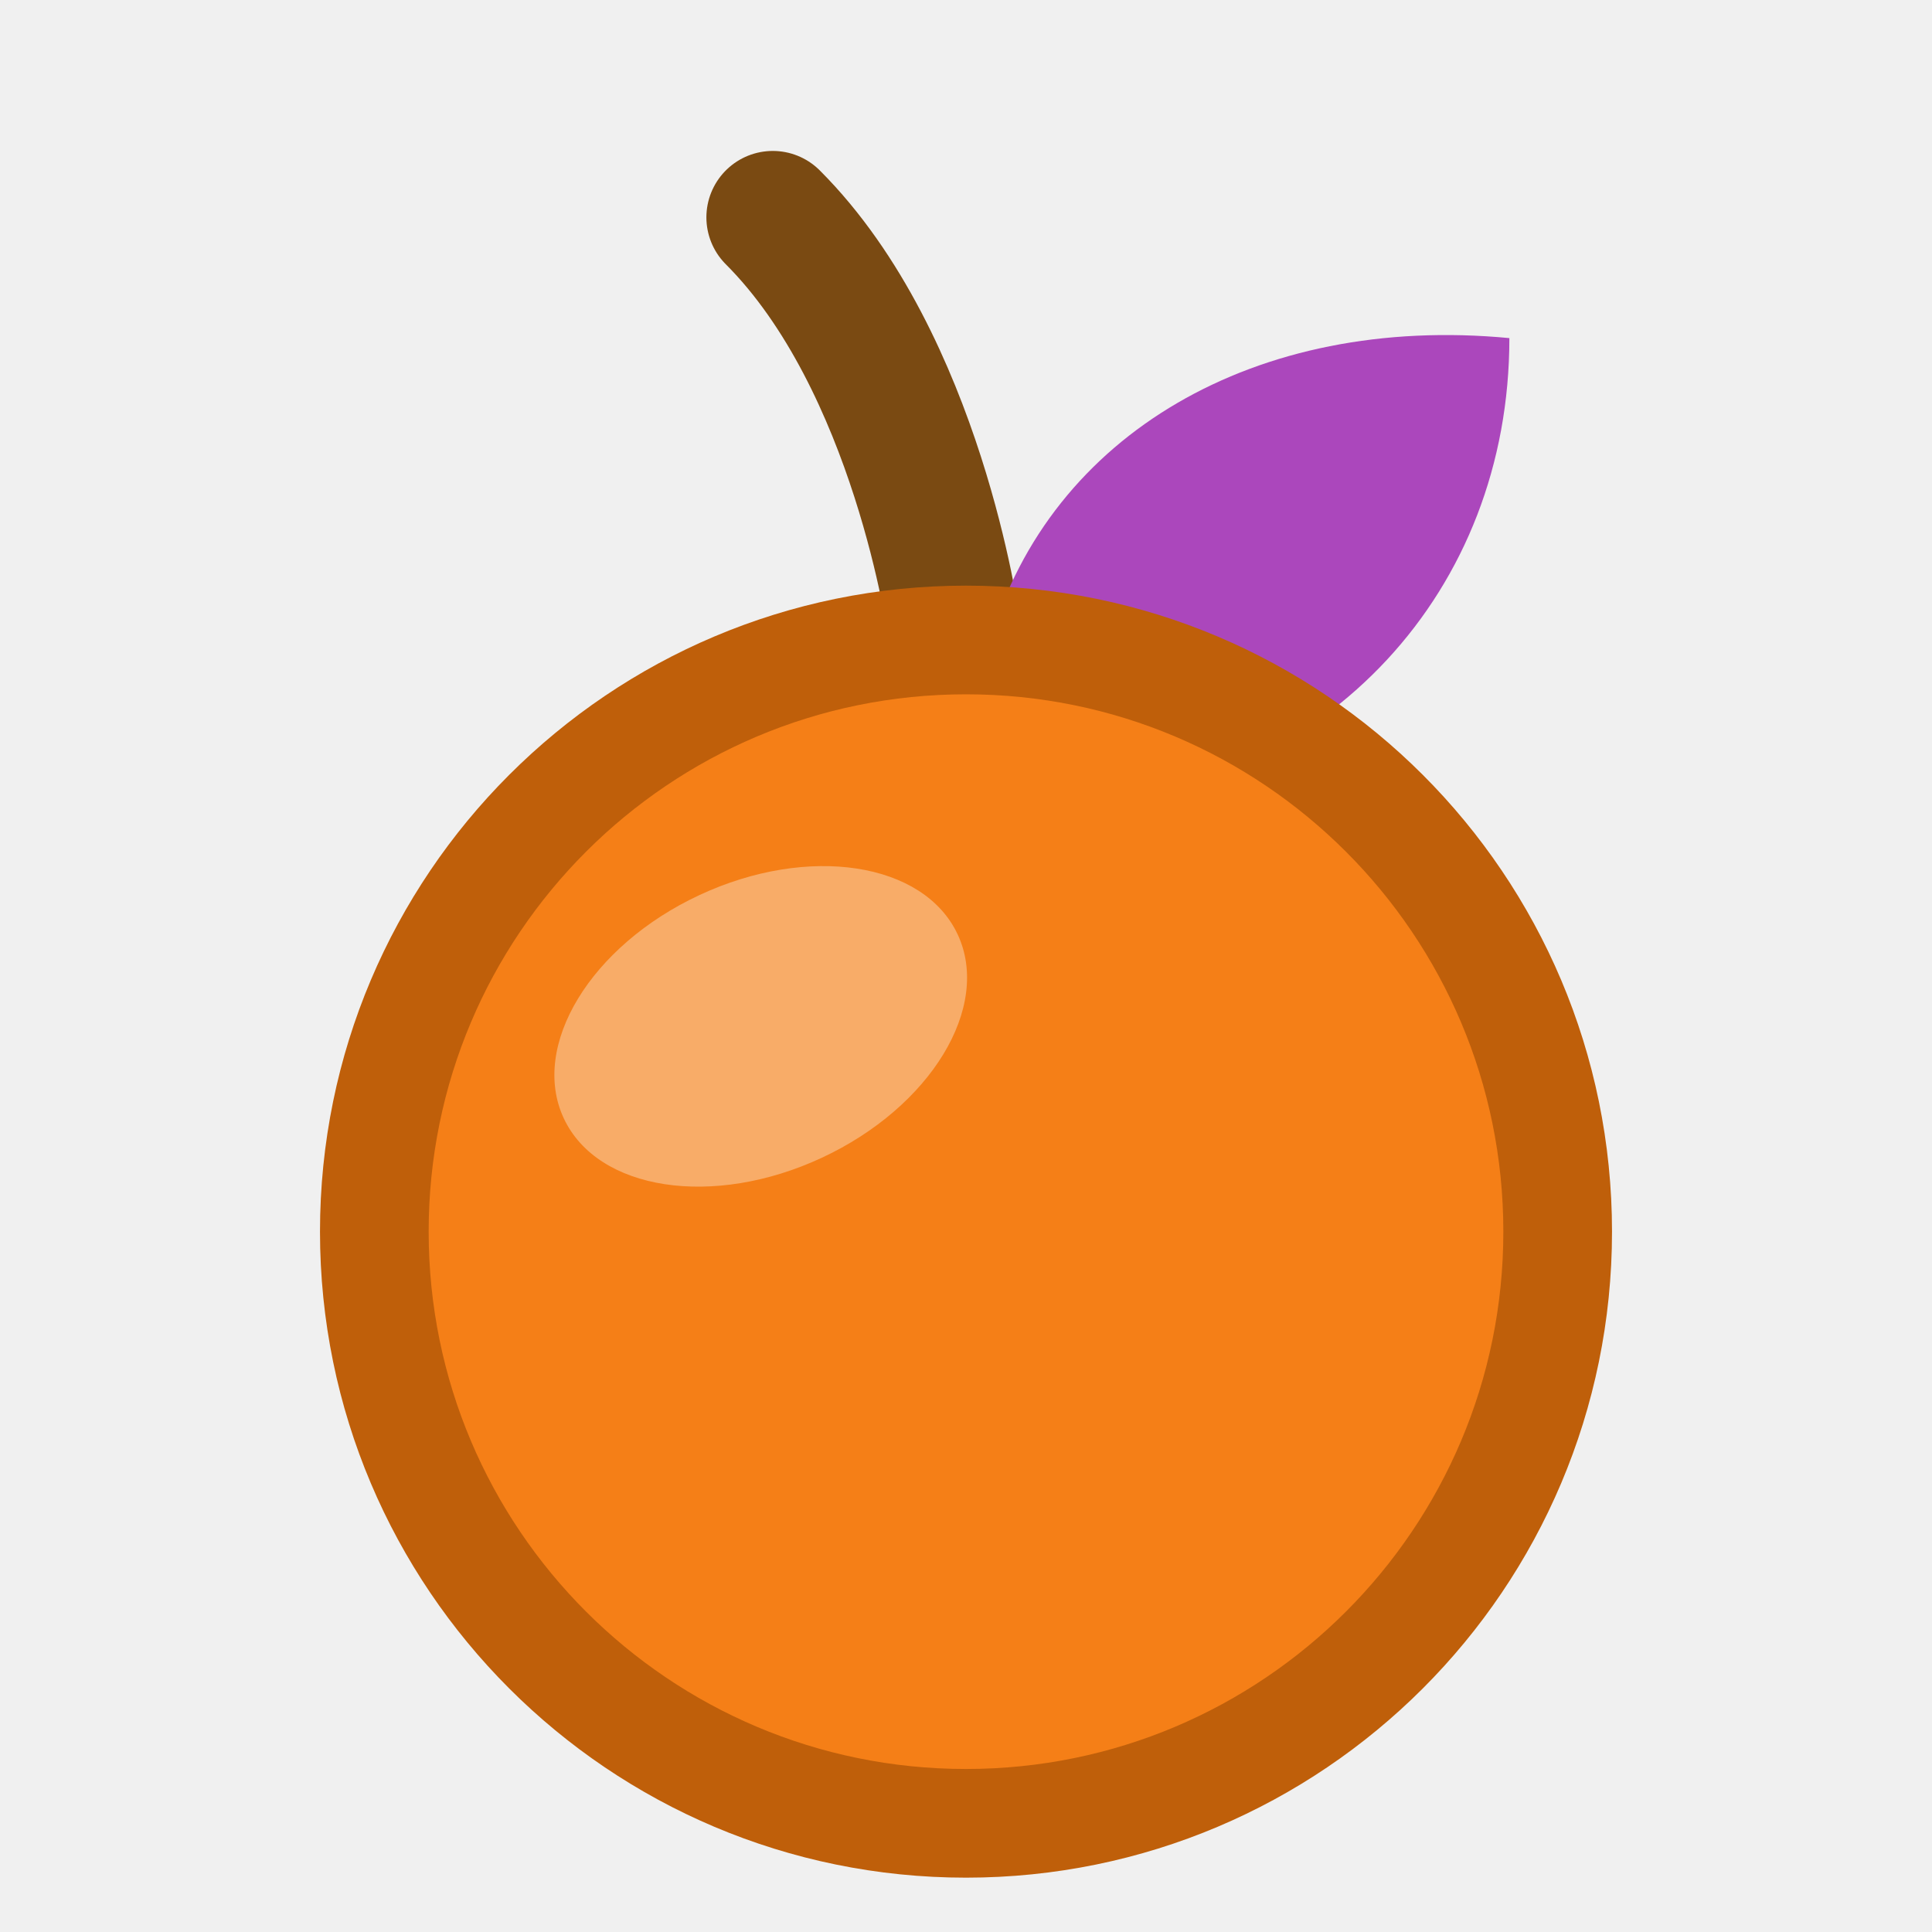
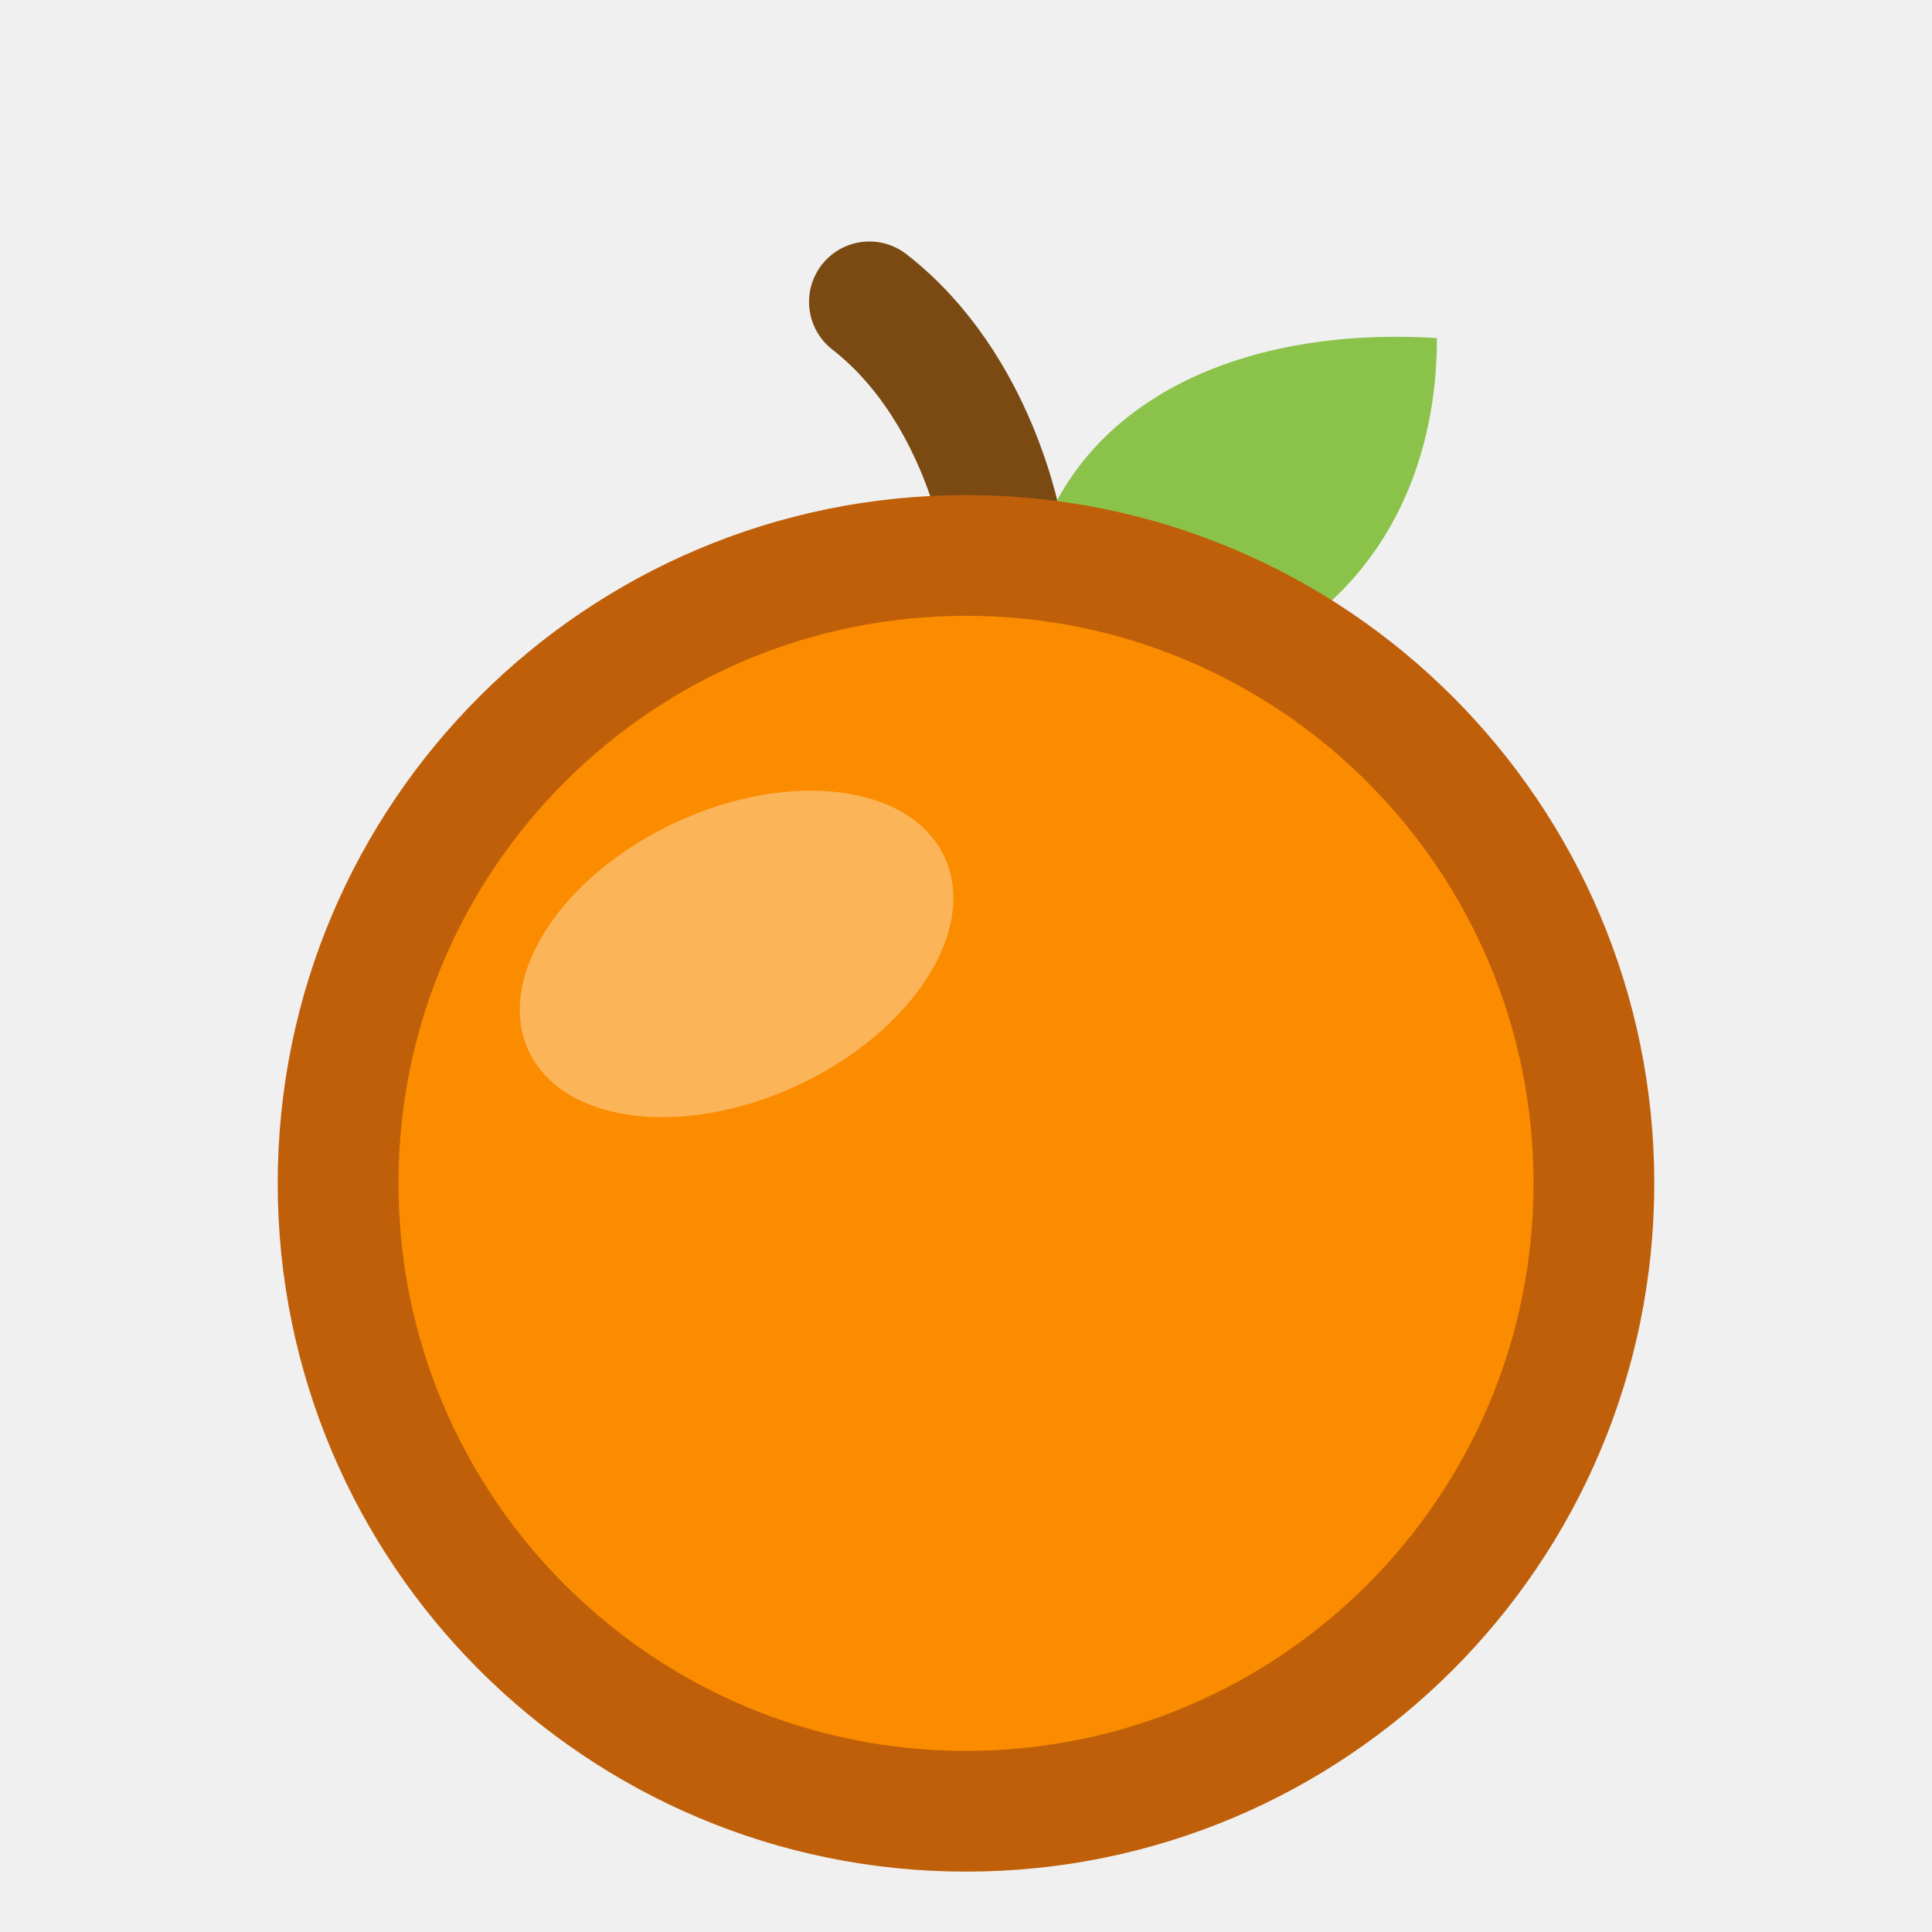
<svg xmlns="http://www.w3.org/2000/svg" width="16" height="16" viewBox="0 0 16 16">
-   <path d="M 7.9 5.2 C 7.9 5.2 7.6 3.0 6.4 1.8" stroke="#7a4a12" stroke-width="1.1" fill="none" stroke-linecap="round" />
-   <path d="M 8.2 5.3 C 8.7 3.6 10.4 2.6 12.5 2.8 C 12.5 4.9 11.0 6.5 8.9 6.7 C 8.6 6.6 8.4 6.0 8.2 5.3 Z" fill="#ab47bc" />
-   <circle cx="8" cy="10.2" r="4.9" fill="#f57f17" stroke="#bf5f0a" stroke-width="0.9" />
-   <ellipse cx="6.3" cy="8.5" rx="1.8" ry="1.2" fill="#ffffff" opacity="0.35" transform="rotate(-25 6.3 8.5)" />
+   <path d="M 8.3 4.4 C 8.3 4.4 8.1 3.2 7.2 2.5" stroke="#7a4a12" stroke-width="1" fill="none" stroke-linecap="round" />
+   <path d="M 8.6 4.5 C 9.0 3.3 10.3 2.7 11.9 2.8 C 11.9 4.4 10.9 5.6 9.2 5.7 C 9.0 5.6 8.8 5.1 8.6 4.5 Z" fill="#8bc34a" />
+   <circle cx="8" cy="9.8" r="5.2" fill="#fb8c00" stroke="#bf5f0a" stroke-width="1" />
+   <ellipse cx="6.1" cy="7.9" rx="1.9" ry="1.2" fill="#ffffff" opacity="0.35" transform="rotate(-25 6.1 7.9)" />
</svg>
